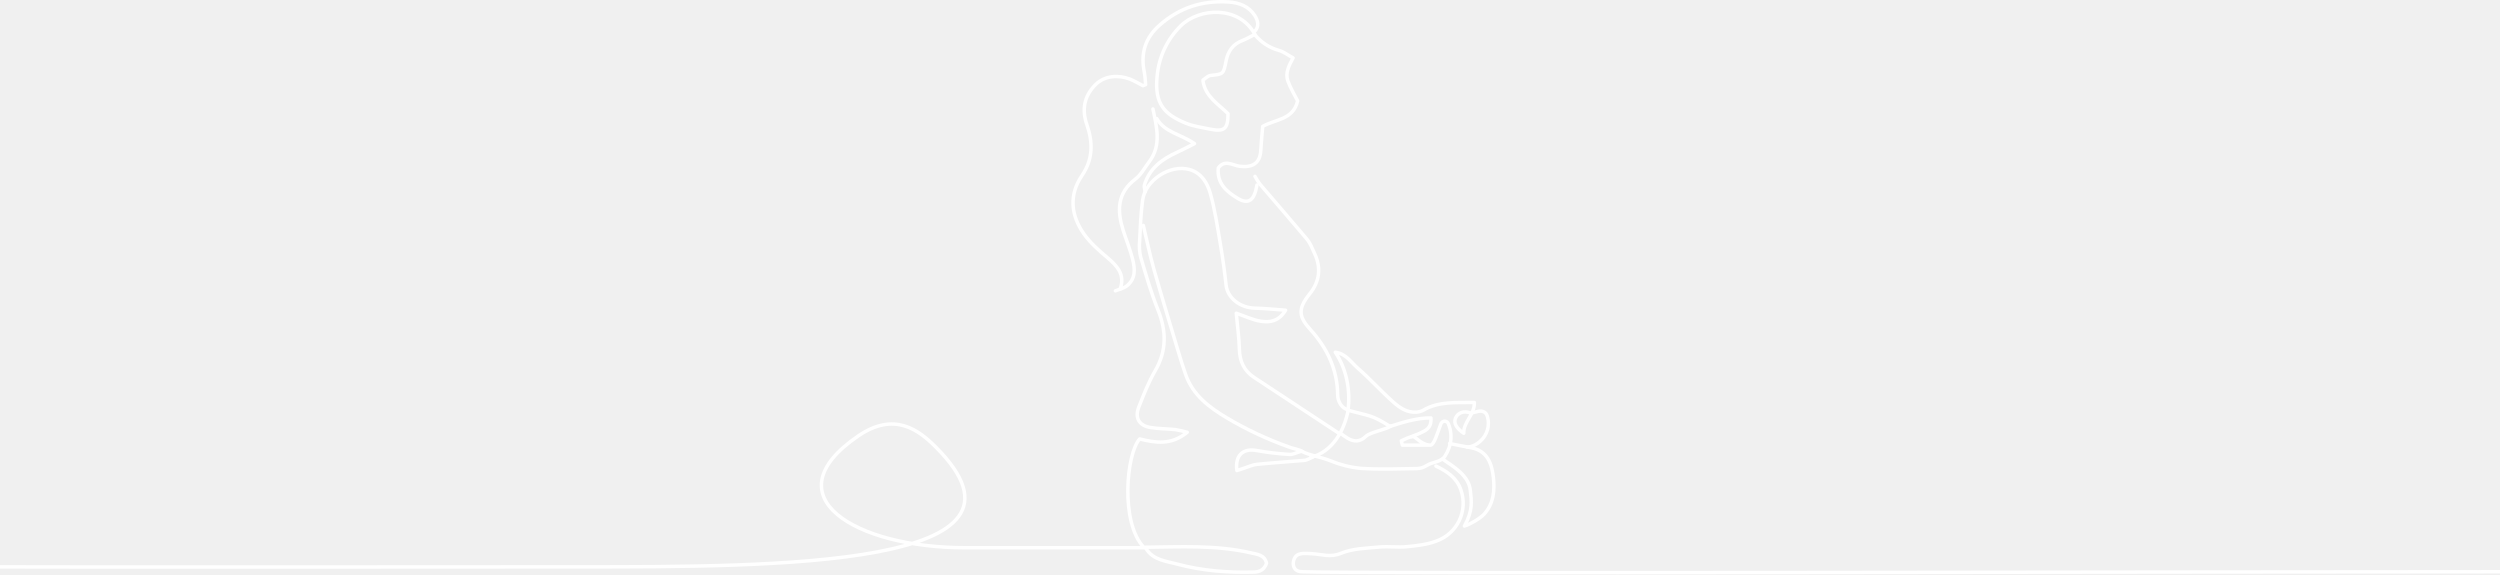
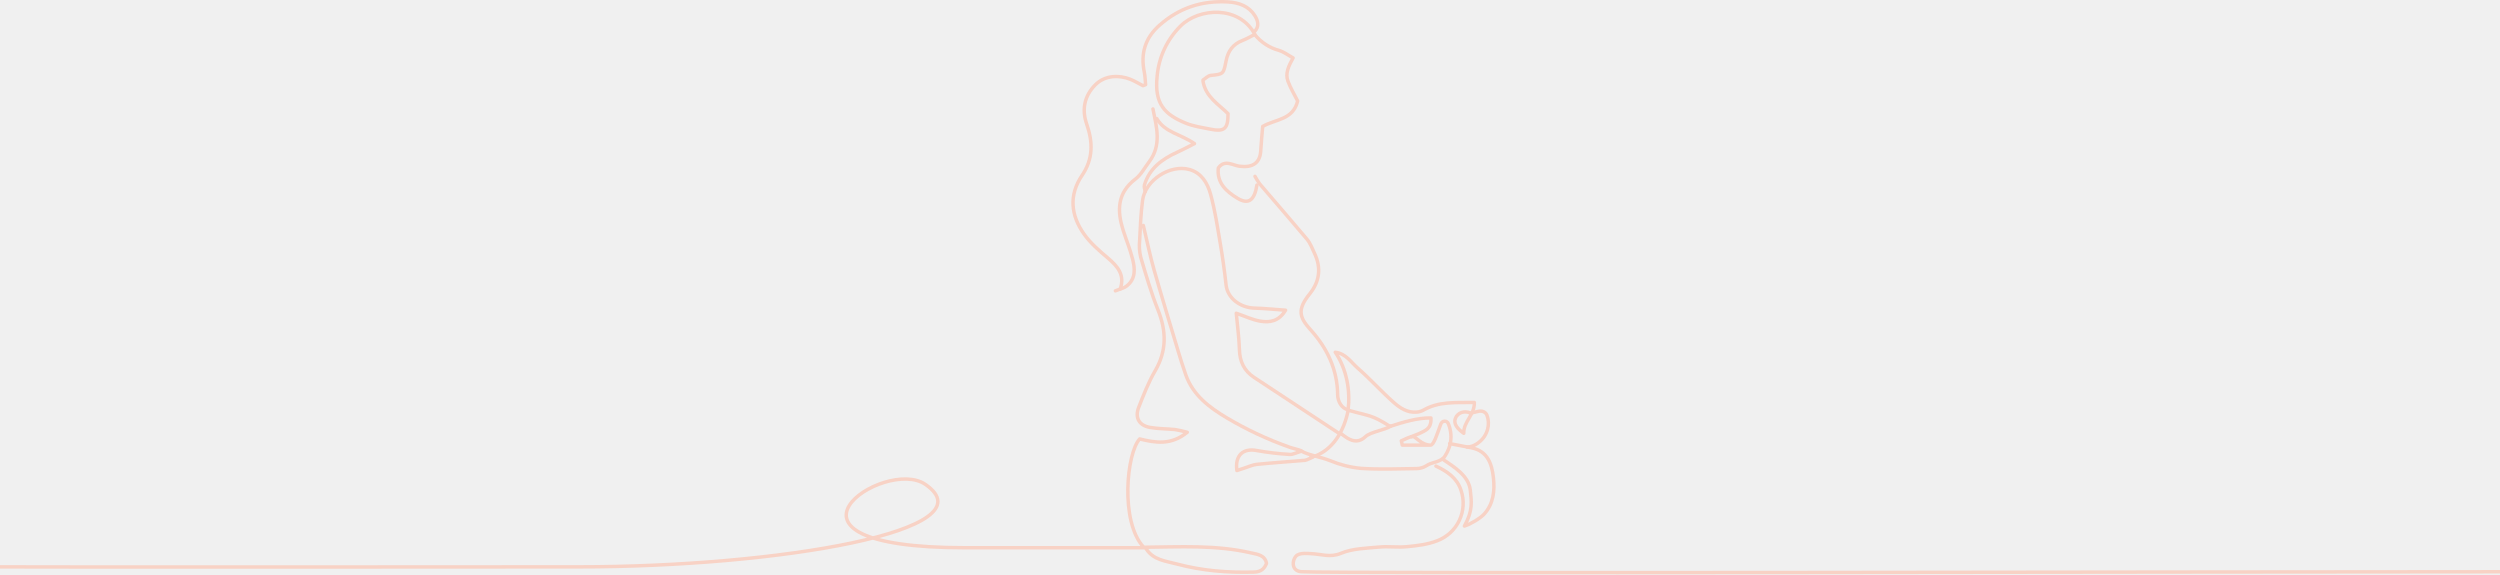
<svg xmlns="http://www.w3.org/2000/svg" width="1440" height="331" viewBox="0 0 1440 331" fill="none">
-   <path d="M645.247 166.449C648.075 158.41 643.806 153.442 638.117 148.618C633.138 144.415 628.048 139.991 624.333 134.735C616.782 124.045 615.606 112.302 623.225 101.091C629.701 91.521 629.567 81.985 625.975 71.605C623.08 63.267 624.411 55.449 630.865 48.895C636.531 43.151 644.715 43.218 650.825 45.569C653.431 46.589 655.848 48.086 658.354 49.361L659.873 48.762C659.641 46.389 659.596 43.972 659.131 41.643C656.913 30.876 659.508 21.849 668.002 14.42C679.368 4.44 692.397 0.237 707.412 1.113C713.755 1.501 719.366 3.597 722.781 8.997C724.456 11.647 725.72 15.373 722.382 18.334" stroke="white" stroke-width="2" stroke-linecap="round" stroke-linejoin="round" />
-   <path d="M660.216 316.15C664.352 322.648 671.627 323.18 677.958 324.888C692.441 328.78 707.289 329.945 722.314 329.523C726.107 329.412 728.269 327.793 729.522 324.467C728.524 319.576 724.066 319.277 720.651 318.479C700.347 313.766 679.71 315.03 658.786 315.23C645.08 300.67 648.894 261.038 656.457 252.832C665.461 255.05 674.488 256.647 683.858 248.995C681.558 248.353 679.226 247.831 676.872 247.432C672.07 246.944 667.202 247.021 662.456 246.201C656.113 245.092 653.585 240.656 655.869 234.679C658.675 227.516 661.491 220.264 665.35 213.61C672.126 202.011 671.871 190.69 667.014 178.547C663.044 168.634 660.061 158.321 657.034 148.075C656.312 144.999 656.106 141.825 656.424 138.682C656.812 130.92 657.1 123.158 658.12 115.396C659.673 103.741 673.989 94.493 685.188 97.653C692.064 99.616 695.49 105.482 697.187 111.526C699.826 120.918 701.245 130.665 702.897 140.357C704.243 148.267 705.352 156.21 706.224 164.187C707.056 171.727 714.375 177.338 722.858 177.494C728.402 177.627 733.947 178.226 740.489 178.68C736.586 185.178 731.307 185.822 726.206 185.034C721.538 184.313 717.091 182.118 712.09 180.421C712.778 187.995 713.72 194.626 713.898 201.291C714.075 208.199 716.592 213.566 722.314 217.358C738.578 228.115 754.842 238.834 771.106 249.516" stroke="white" stroke-width="2" stroke-linecap="round" stroke-linejoin="round" />
-   <path d="M658.553 129.856C660.583 138.35 662.335 146.933 664.719 155.361C669.155 170.952 673.867 186.41 678.525 201.934C679.922 206.581 681.352 211.227 682.96 215.795C687.152 227.661 696.5 234.647 706.768 240.768C718.032 247.444 729.915 253.015 742.253 257.401C743.824 258.15 748.623 258.936 750.001 260" stroke="white" stroke-width="2" stroke-linecap="round" stroke-linejoin="round" />
-   <path d="M692.93 46.689C694.305 55.704 701.923 60.084 707.345 65.474C707.345 74.345 705.261 76.075 696.822 74.345C692.165 73.402 687.341 72.726 682.994 70.941C670.951 65.984 664.819 60.007 666.505 43.906C667.441 32.946 672.244 22.675 680.055 14.93C690.701 4.385 713.855 3.021 722.781 19.809C720.408 20.996 718.113 22.382 715.651 23.325C710.184 25.42 707.312 29.457 706.236 35.012C704.717 42.775 704.706 42.675 697.365 43.44C695.813 43.595 694.393 45.17 692.93 46.101" stroke="white" stroke-width="2" stroke-linecap="round" stroke-linejoin="round" />
-   <path d="M722.87 101.579C723.697 103.121 724.631 104.603 725.664 106.015C734.68 116.583 743.85 127.084 752.744 137.696C754.706 140.058 755.882 143.129 757.179 145.968C761.093 154.263 760.129 162.136 754.396 169.255C747.11 178.248 748.341 182.739 754.85 189.914C764.376 200.426 770.375 212.857 770.497 227.494C770.497 231.009 772.752 235.346 776.5 236" stroke="white" stroke-width="2" stroke-linecap="round" stroke-linejoin="round" />
-   <path d="M722.869 20.075C726.435 24.429 731.268 27.564 736.697 29.046C739.436 29.834 741.842 31.73 744.814 33.349C742.253 38.017 740.223 42.22 741.82 46.656C743.339 50.825 745.712 54.684 747.442 58.144C744.825 69.155 734.646 68.579 727.316 72.814C726.95 77.339 726.451 81.974 726.207 86.62C725.841 94.028 721.427 96.7 713.942 95.757C710.139 95.281 705.426 91.621 701.745 96.755C700.813 105.416 706.369 110.351 712.9 114.254C719.143 118.002 722.559 115.429 723.989 106.58" stroke="white" stroke-width="2" stroke-linecap="round" stroke-linejoin="round" />
-   <path d="M835 255.5C838.138 256.054 844.493 257.312 847.62 257.944C856.99 259.841 859.33 267.37 860.206 275.132C861.038 282.573 860.317 290.169 854.795 296.201C852.655 298.519 846.899 302 843.5 303C848.5 294 847.587 288.794 846.899 282.384C846.001 274.057 837.631 269.002 831 264.5" stroke="white" stroke-width="2" stroke-linecap="round" stroke-linejoin="round" />
-   <path d="M756.001 263.377C754.742 263.861 753.025 264.887 751.701 265.141C742.464 265.939 733.204 266.538 723.978 267.459C721.528 267.714 719.155 268.856 716.759 269.61C715.329 270.064 713.898 270.541 712.446 271.029C711.237 262.158 716.127 257.989 723.989 259.53C730.224 260.642 736.518 261.383 742.841 261.748C744.637 261.881 746.533 260.783 749.66 259.885C754.539 262.435 760.128 262.995 766.172 265.346C771.828 267.712 777.81 269.208 783.914 269.781C794.593 270.48 805.338 270.059 816.072 269.903C818.037 269.863 819.954 269.287 821.617 268.24C824.943 266.089 827.959 266.505 831.097 264.11" stroke="white" stroke-width="2" stroke-linecap="round" stroke-linejoin="round" />
-   <path d="M800.5 245.5C789.822 238.736 789.108 239.836 776.5 236.265C777.864 225.11 775.763 212.723 769.11 202.887C775.264 203.664 778.18 208.665 782.039 212.025C789.225 218.279 795.601 225.465 802.742 231.774C806.346 234.957 810.604 237.84 815.96 237.374C817.311 237.283 818.627 236.905 819.819 236.265C828.691 231.12 838.449 231.94 849.227 231.83C849.427 238.982 842.873 242.919 843.139 249.572C839.491 247.077 836.974 244.027 838.382 240.778C839.691 237.751 843.273 236.343 847.009 237.906" stroke="white" stroke-width="2" stroke-linecap="round" stroke-linejoin="round" />
-   <path d="M827.106 268.468C833.46 271.473 839.182 275.243 841.522 282.34C843.5 288.058 843.152 294.324 840.552 299.788C837.953 305.251 833.312 309.475 827.627 311.548C822.283 313.633 816.272 314.321 810.495 314.875C805.195 315.429 799.75 314.587 794.438 315.097C787.009 315.806 779.102 315.906 772.405 318.701C766.25 321.273 761.194 319.211 755.616 318.934C752.855 318.789 749.639 318.435 747.399 319.621C744.327 321.262 743 329.324 750.116 329.324C767 330.5 1273.5 329.324 1445.5 329.324" stroke="white" stroke-width="2" stroke-linecap="round" stroke-linejoin="round" />
-   <path d="M666.315 68.312C670.873 76.308 680.176 77.272 688.027 82.728C684.191 84.646 681.119 86.31 677.947 87.74C669.276 91.666 662.046 97.022 659.174 106.591C658.841 107.7 659.473 109.153 659.662 110.45" stroke="white" stroke-width="2" stroke-linecap="round" stroke-linejoin="round" />
-   <path d="M664.097 62.768C666.193 73.136 669.232 83.582 661.88 93.251C659.329 96.578 657.267 100.637 654.029 103.109C643.417 111.182 643.394 121.395 646.932 132.617C648.695 138.162 650.946 143.628 652.377 149.251C653.807 154.873 654.228 160.55 649.05 164.664C647.242 166.106 644.681 166.594 642.463 167.525" stroke="white" stroke-width="2" stroke-linecap="round" stroke-linejoin="round" />
-   <path d="M847.066 238L851.573 236.926C853.582 236.448 855.765 237.228 856.475 239.167C856.993 240.581 857.275 242.078 857.302 243.599C857.349 246.27 856.608 248.895 855.172 251.147C853.586 253.719 849.5 257.5 845 257.5" stroke="white" stroke-width="2" stroke-linecap="round" stroke-linejoin="round" />
-   <path d="M772.215 249.617C773.512 250.537 774.743 251.557 776.107 252.367C779.855 254.584 783.226 254.706 786.708 251.358C789.258 248.907 798.04 247.529 801.001 245.5" stroke="white" stroke-width="2" stroke-linecap="round" stroke-linejoin="round" />
-   <path d="M801 245.5C808.219 243.16 816.571 240.59 824.222 240.745C824.61 247.133 820.751 248.031 817.68 249.617C816.571 250.193 814.109 250.934 813 251.5" stroke="white" stroke-width="2" stroke-linecap="round" stroke-linejoin="round" />
-   <path d="M824 256.392C818.744 256.392 815.462 251.402 813.81 251.468C811.592 251.568 809.374 253.021 807.156 253.897C807.345 254.728 807.533 255.56 807.733 256.392H824ZM824 256.392C825.899 256.392 827.843 249.823 829.888 244.298C830.681 242.153 833.403 241.973 834.261 244.093C837.584 252.295 834.883 259.63 831 264.5" stroke="white" stroke-width="2" stroke-linecap="round" stroke-linejoin="round" />
-   <path d="M776.651 235.755C774.433 247.876 767.752 260.074 755 263.5" stroke="white" stroke-width="2" stroke-linecap="round" stroke-linejoin="round" />
-   <path d="M660.5 315.5C629 315.5 585 315.5 556 315.5C493 315.5 443 286 494.5 251C515.28 236.878 529.262 247.762 539 257.5C608.093 326.593 448.5 326.512 333.5 326.512C306.831 326.512 36.326 326.744 -1 326.512" stroke="white" stroke-width="2" />
+   <path d="M645.247 166.449C648.075 158.41 643.806 153.442 638.117 148.618C633.138 144.415 628.048 139.991 624.333 134.735C616.782 124.045 615.606 112.302 623.225 101.091C629.701 91.521 629.567 81.985 625.975 71.605C623.08 63.267 624.411 55.449 630.865 48.895C636.531 43.151 644.715 43.218 650.825 45.569C653.431 46.589 655.848 48.086 658.354 49.361L659.873 48.762C659.641 46.389 659.596 43.972 659.131 41.643C656.913 30.876 659.508 21.849 668.002 14.42C679.368 4.44 692.397 0.237 707.412 1.113C713.755 1.501 719.366 3.597 722.781 8.997C724.456 11.647 725.72 15.373 722.382 18.334" stroke="#F8D2C5" stroke-width="2" stroke-linecap="round" stroke-linejoin="round" />
+   <path d="M660.216 316.15C664.352 322.648 671.627 323.18 677.958 324.888C692.44 328.78 707.289 329.944 722.314 329.523C726.107 329.412 728.269 327.793 729.522 324.467C728.524 319.576 724.066 319.277 720.651 318.479C700.347 313.766 679.71 315.03 658.785 315.229C645.08 300.67 648.894 261.038 656.457 252.832C665.461 255.05 674.487 256.647 683.858 248.995C681.558 248.353 679.226 247.831 676.872 247.432C672.07 246.944 667.202 247.021 662.456 246.201C656.113 245.092 653.585 240.656 655.869 234.679C658.675 227.516 661.491 220.264 665.35 213.61C672.126 202.011 671.87 190.689 667.014 178.547C663.044 168.634 660.061 158.321 657.033 148.075C656.312 144.999 656.106 141.825 656.424 138.682C656.812 130.92 657.1 123.158 658.12 115.395C659.673 103.741 673.988 94.493 685.188 97.653C692.063 99.616 695.49 105.482 697.186 111.525C699.826 120.918 701.245 130.665 702.897 140.357C704.243 148.267 705.352 156.21 706.224 164.187C707.056 171.727 714.374 177.338 722.857 177.494C728.402 177.627 733.946 178.225 740.489 178.68C736.586 185.178 731.307 185.821 726.206 185.034C721.538 184.313 717.091 182.118 712.09 180.421C712.778 187.995 713.72 194.626 713.898 201.291C714.075 208.199 716.592 213.566 722.314 217.358C738.578 228.115 754.842 238.834 771.105 249.516" stroke="#F8D2C5" stroke-width="2" stroke-linecap="round" stroke-linejoin="round" />
+   <path d="M658.554 129.856C660.583 138.35 662.335 146.933 664.719 155.361C669.155 170.952 673.867 186.41 678.525 201.934C679.922 206.58 681.352 211.227 682.96 215.795C687.152 227.661 696.5 234.647 706.768 240.768C718.032 247.444 729.916 253.015 742.253 257.401C743.824 258.15 748.623 258.936 750.001 260" stroke="#F8D2C5" stroke-width="2" stroke-linecap="round" stroke-linejoin="round" />
+   <path d="M692.93 46.689C694.305 55.704 701.923 60.084 707.345 65.474C707.345 74.345 705.261 76.075 696.822 74.345C692.165 73.402 687.341 72.726 682.994 70.941C670.951 65.984 664.819 60.007 666.505 43.906C667.441 32.946 672.244 22.675 680.055 14.93C690.701 4.385 713.855 3.021 722.781 19.809C720.408 20.996 718.113 22.382 715.651 23.325C710.184 25.42 707.312 29.457 706.236 35.012C704.717 42.775 704.706 42.675 697.365 43.44C695.813 43.595 694.393 45.17 692.93 46.101" stroke="#F8D2C5" stroke-width="2" stroke-linecap="round" stroke-linejoin="round" />
+   <path d="M722.87 101.579C723.697 103.121 724.631 104.603 725.664 106.015C734.68 116.583 743.85 127.084 752.744 137.696C754.706 140.058 755.882 143.129 757.179 145.968C761.093 154.263 760.129 162.136 754.396 169.255C747.11 178.248 748.341 182.739 754.85 189.914C764.376 200.426 770.375 212.857 770.497 227.494C770.497 231.009 772.752 235.346 776.5 236" stroke="#F8D2C5" stroke-width="2" stroke-linecap="round" stroke-linejoin="round" />
+   <path d="M722.869 20.075C726.435 24.429 731.268 27.564 736.697 29.046C739.436 29.834 741.842 31.73 744.814 33.349C742.253 38.017 740.223 42.22 741.82 46.656C743.339 50.825 745.712 54.684 747.442 58.144C744.825 69.155 734.645 68.579 727.316 72.814C726.95 77.339 726.451 81.974 726.207 86.62C725.841 94.028 721.427 96.7 713.942 95.757C710.139 95.281 705.426 91.621 701.744 96.755C700.813 105.416 706.369 110.351 712.9 114.254C719.143 118.002 722.559 115.429 723.989 106.58" stroke="#F8D2C5" stroke-width="2" stroke-linecap="round" stroke-linejoin="round" />
+   <path d="M835 255.5C838.138 256.054 844.493 257.312 847.62 257.944C856.99 259.841 859.33 267.37 860.206 275.132C861.038 282.573 860.317 290.169 854.795 296.201C852.655 298.519 846.899 302 843.5 303C848.5 294 847.587 288.794 846.899 282.385C846.001 274.057 837.631 269.002 831 264.5" stroke="#F8D2C5" stroke-width="2" stroke-linecap="round" stroke-linejoin="round" />
+   <path d="M756.001 263.377C754.742 263.861 753.025 264.887 751.701 265.141C742.463 265.939 733.204 266.538 723.978 267.459C721.528 267.714 719.154 268.856 716.759 269.61C715.329 270.064 713.898 270.541 712.446 271.029C711.237 262.158 716.127 257.989 723.989 259.53C730.223 260.642 736.518 261.383 742.84 261.748C744.637 261.881 746.533 260.783 749.66 259.885C754.539 262.435 760.128 262.995 766.172 265.346C771.828 267.712 777.81 269.208 783.914 269.781C794.593 270.48 805.338 270.059 816.072 269.903C818.037 269.863 819.954 269.288 821.616 268.24C824.943 266.089 827.959 266.505 831.097 264.11" stroke="#F8D2C5" stroke-width="2" stroke-linecap="round" stroke-linejoin="round" />
+   <path d="M800.5 245.5C789.822 238.736 789.108 239.836 776.5 236.265C777.864 225.11 775.763 212.723 769.11 202.888C775.264 203.664 778.18 208.665 782.039 212.025C789.225 218.279 795.601 225.465 802.742 231.774C806.346 234.957 810.604 237.84 815.96 237.374C817.311 237.283 818.627 236.905 819.819 236.265C828.691 231.12 838.449 231.941 849.227 231.83C849.427 238.982 842.873 242.919 843.139 249.572C839.491 247.077 836.974 244.027 838.382 240.778C839.691 237.751 843.272 236.343 847.009 237.906" stroke="#F8D2C5" stroke-width="2" stroke-linecap="round" stroke-linejoin="round" />
+   <path d="M827.106 268.468C833.46 271.473 839.182 275.243 841.522 282.34C843.5 288.058 843.152 294.324 840.552 299.788C837.953 305.252 833.312 309.475 827.627 311.548C822.283 313.633 816.272 314.321 810.495 314.875C805.195 315.43 799.75 314.587 794.438 315.097C787.009 315.807 779.102 315.906 772.405 318.701C766.25 321.273 761.194 319.211 755.616 318.934C752.855 318.789 749.639 318.435 747.399 319.621C744.327 321.262 743 329.324 750.116 329.324C767 330.5 1273.5 329.324 1445.5 329.324" stroke="#F8D2C5" stroke-width="2" stroke-linecap="round" stroke-linejoin="round" />
+   <path d="M666.315 68.312C670.873 76.308 680.176 77.272 688.027 82.728C684.191 84.646 681.119 86.31 677.948 87.74C669.276 91.666 662.046 97.022 659.174 106.591C658.841 107.7 659.473 109.153 659.662 110.45" stroke="#F8D2C5" stroke-width="2" stroke-linecap="round" stroke-linejoin="round" />
+   <path d="M664.097 62.768C666.193 73.136 669.232 83.582 661.88 93.251C659.329 96.578 657.267 100.637 654.029 103.109C643.417 111.182 643.394 121.395 646.932 132.617C648.695 138.162 650.946 143.628 652.377 149.25C653.807 154.873 654.228 160.55 649.05 164.664C647.242 166.106 644.681 166.594 642.463 167.525" stroke="#F8D2C5" stroke-width="2" stroke-linecap="round" stroke-linejoin="round" />
+   <path d="M847.066 238L851.573 236.926C853.582 236.448 855.765 237.228 856.475 239.167C856.993 240.581 857.275 242.078 857.302 243.599C857.349 246.27 856.609 248.895 855.172 251.147C853.586 253.719 849.5 257.5 845 257.5" stroke="#F8D2C5" stroke-width="2" stroke-linecap="round" stroke-linejoin="round" />
+   <path d="M772.215 249.617C773.512 250.537 774.743 251.557 776.107 252.367C779.855 254.584 783.226 254.706 786.708 251.358C789.258 248.907 798.04 247.529 801 245.5" stroke="#F8D2C5" stroke-width="2" stroke-linecap="round" stroke-linejoin="round" />
+   <path d="M801 245.5C808.219 243.16 816.571 240.59 824.222 240.745C824.61 247.133 820.751 248.031 817.68 249.617C816.571 250.193 814.109 250.934 813 251.5" stroke="#F8D2C5" stroke-width="2" stroke-linecap="round" stroke-linejoin="round" />
+   <path d="M824 256.392C818.744 256.392 815.462 251.402 813.81 251.468C811.592 251.568 809.374 253.021 807.156 253.897C807.345 254.728 807.533 255.56 807.733 256.392H824ZM824 256.392C825.899 256.392 827.843 249.823 829.888 244.298C830.681 242.153 833.403 241.973 834.261 244.093C837.584 252.295 834.883 259.63 831 264.5" stroke="#F8D2C5" stroke-width="2" stroke-linecap="round" stroke-linejoin="round" />
+   <path d="M776.65 235.755C774.433 247.876 767.752 260.074 755 263.5" stroke="#F8D2C5" stroke-width="2" stroke-linecap="round" stroke-linejoin="round" />
+   <path d="M660.5 315.5C629 315.5 585 315.5 556 315.5C431.925 315.5 509.52 262.839 533 279C571.5 305.5 448.5 326.512 333.5 326.512C306.831 326.512 36.326 326.744 -1 326.512" stroke="#F8D2C5" stroke-width="2" />
</svg>
